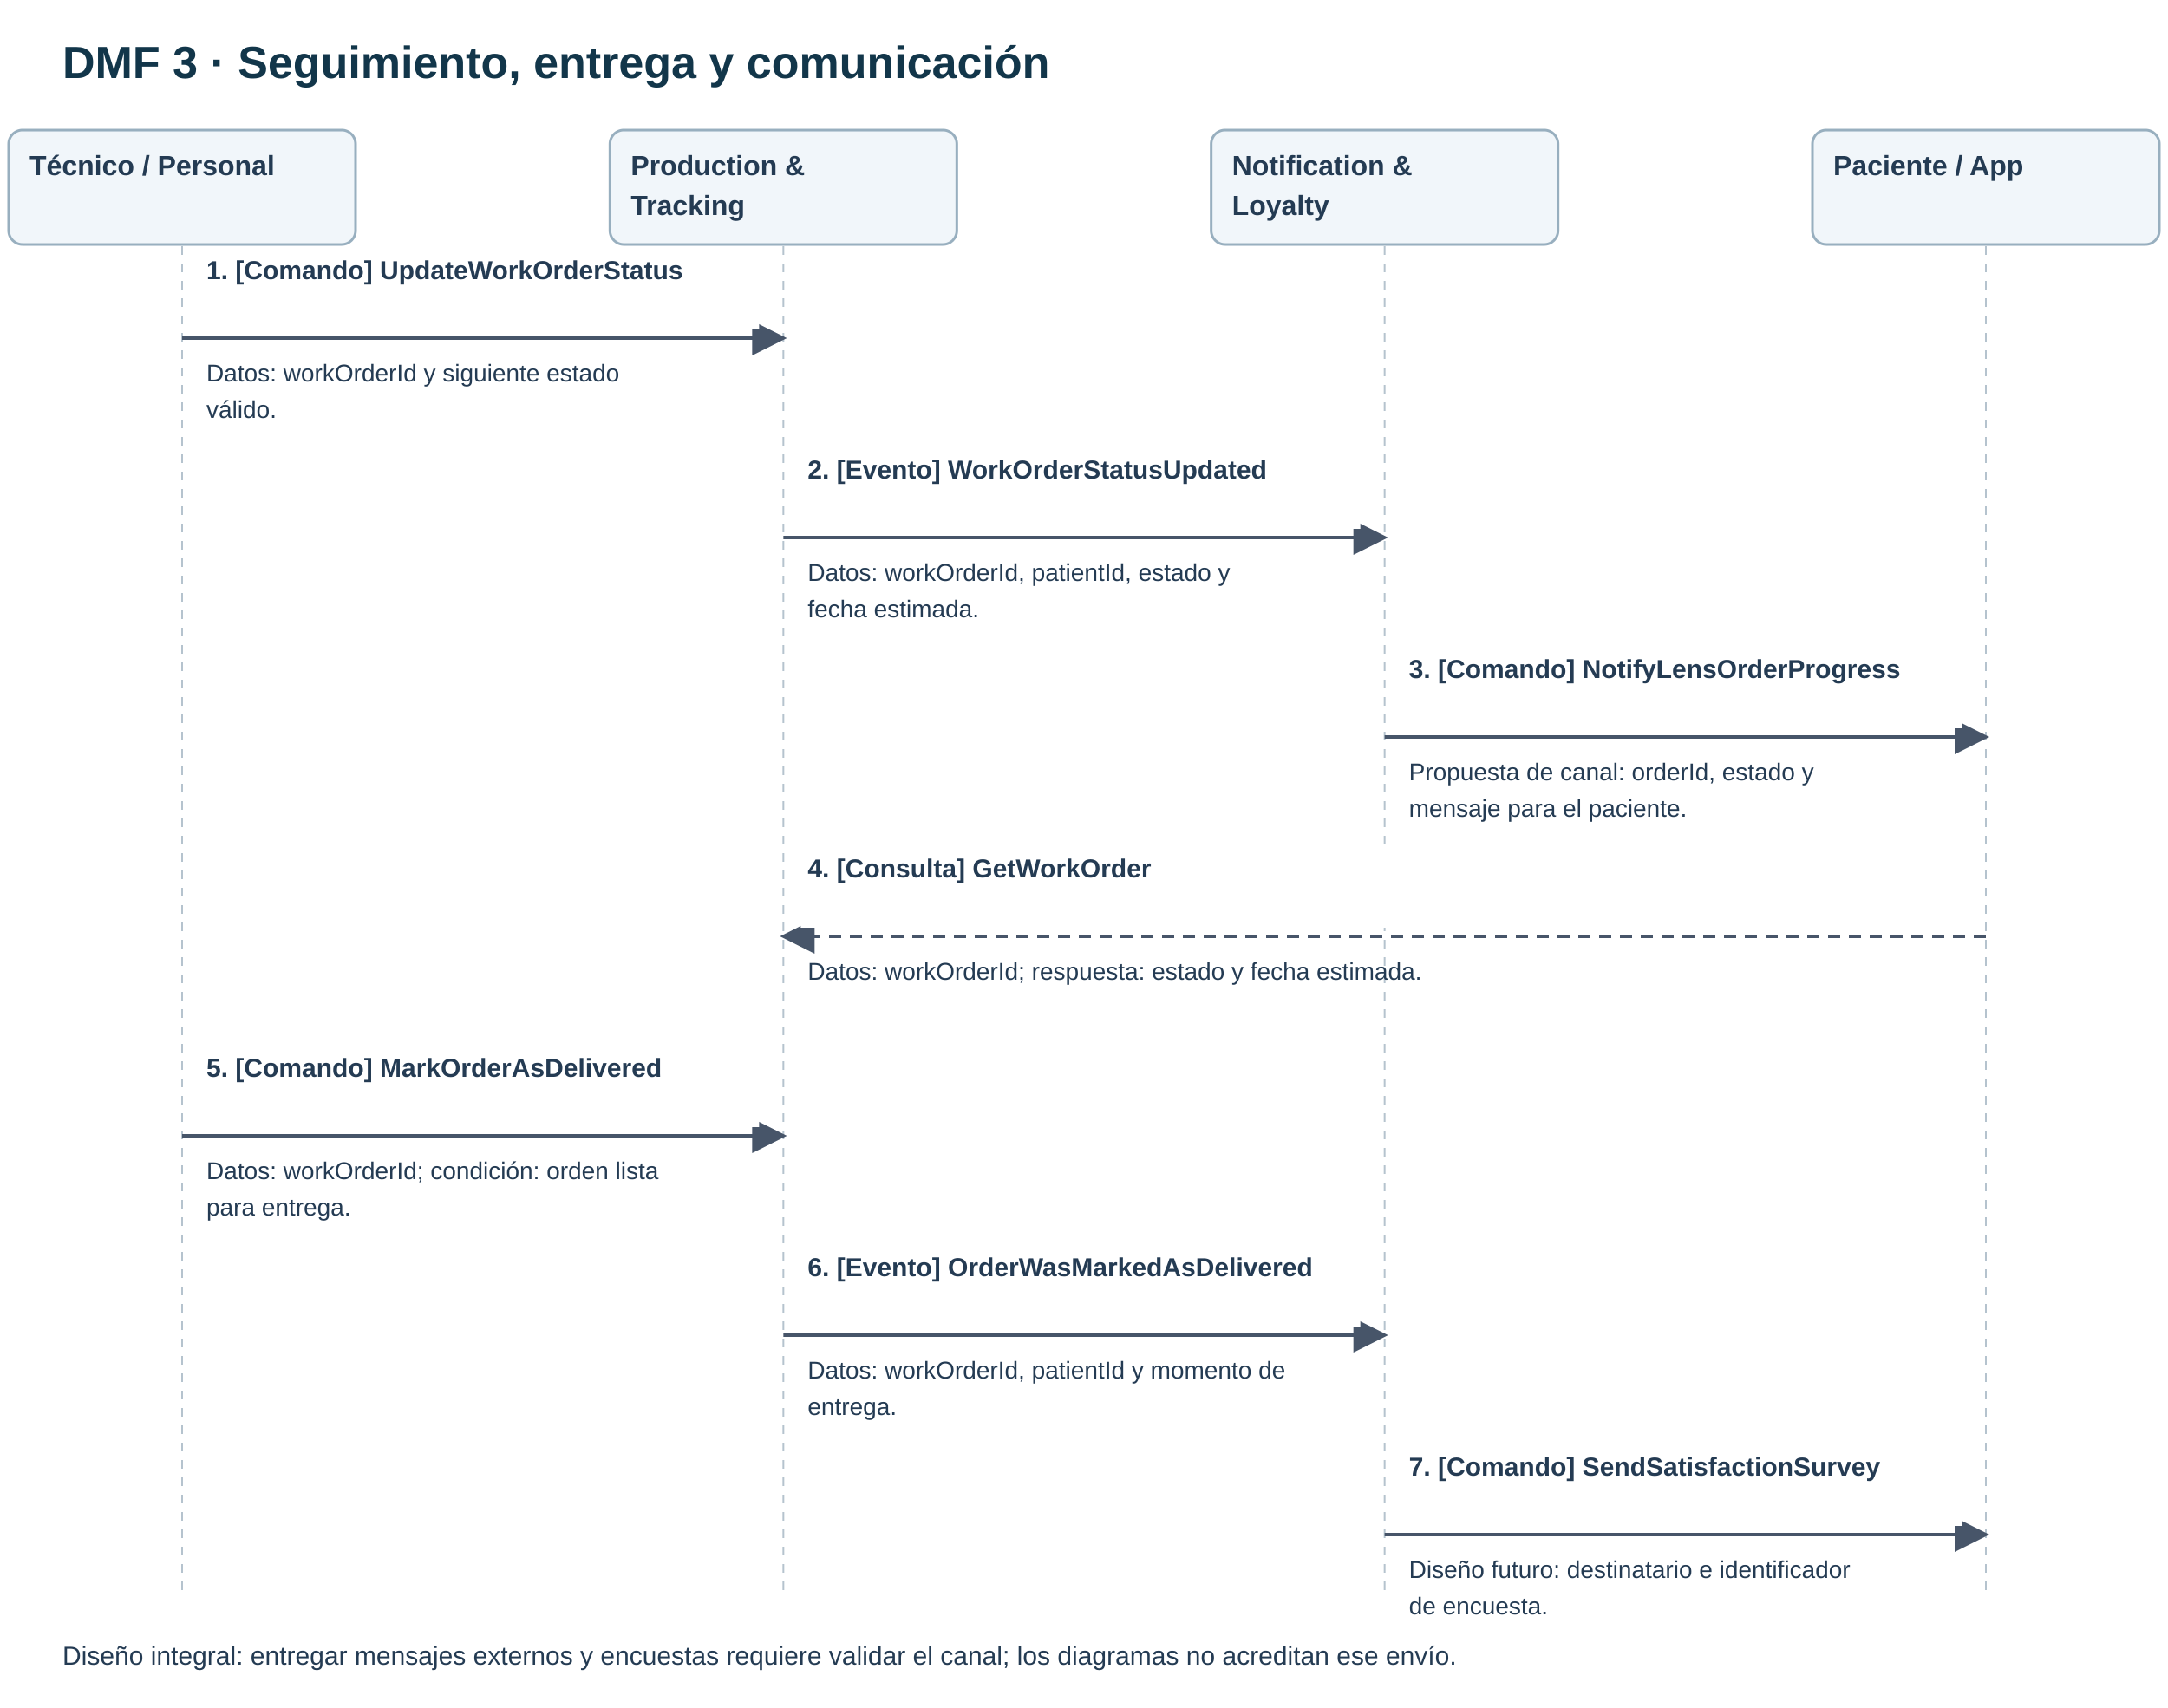
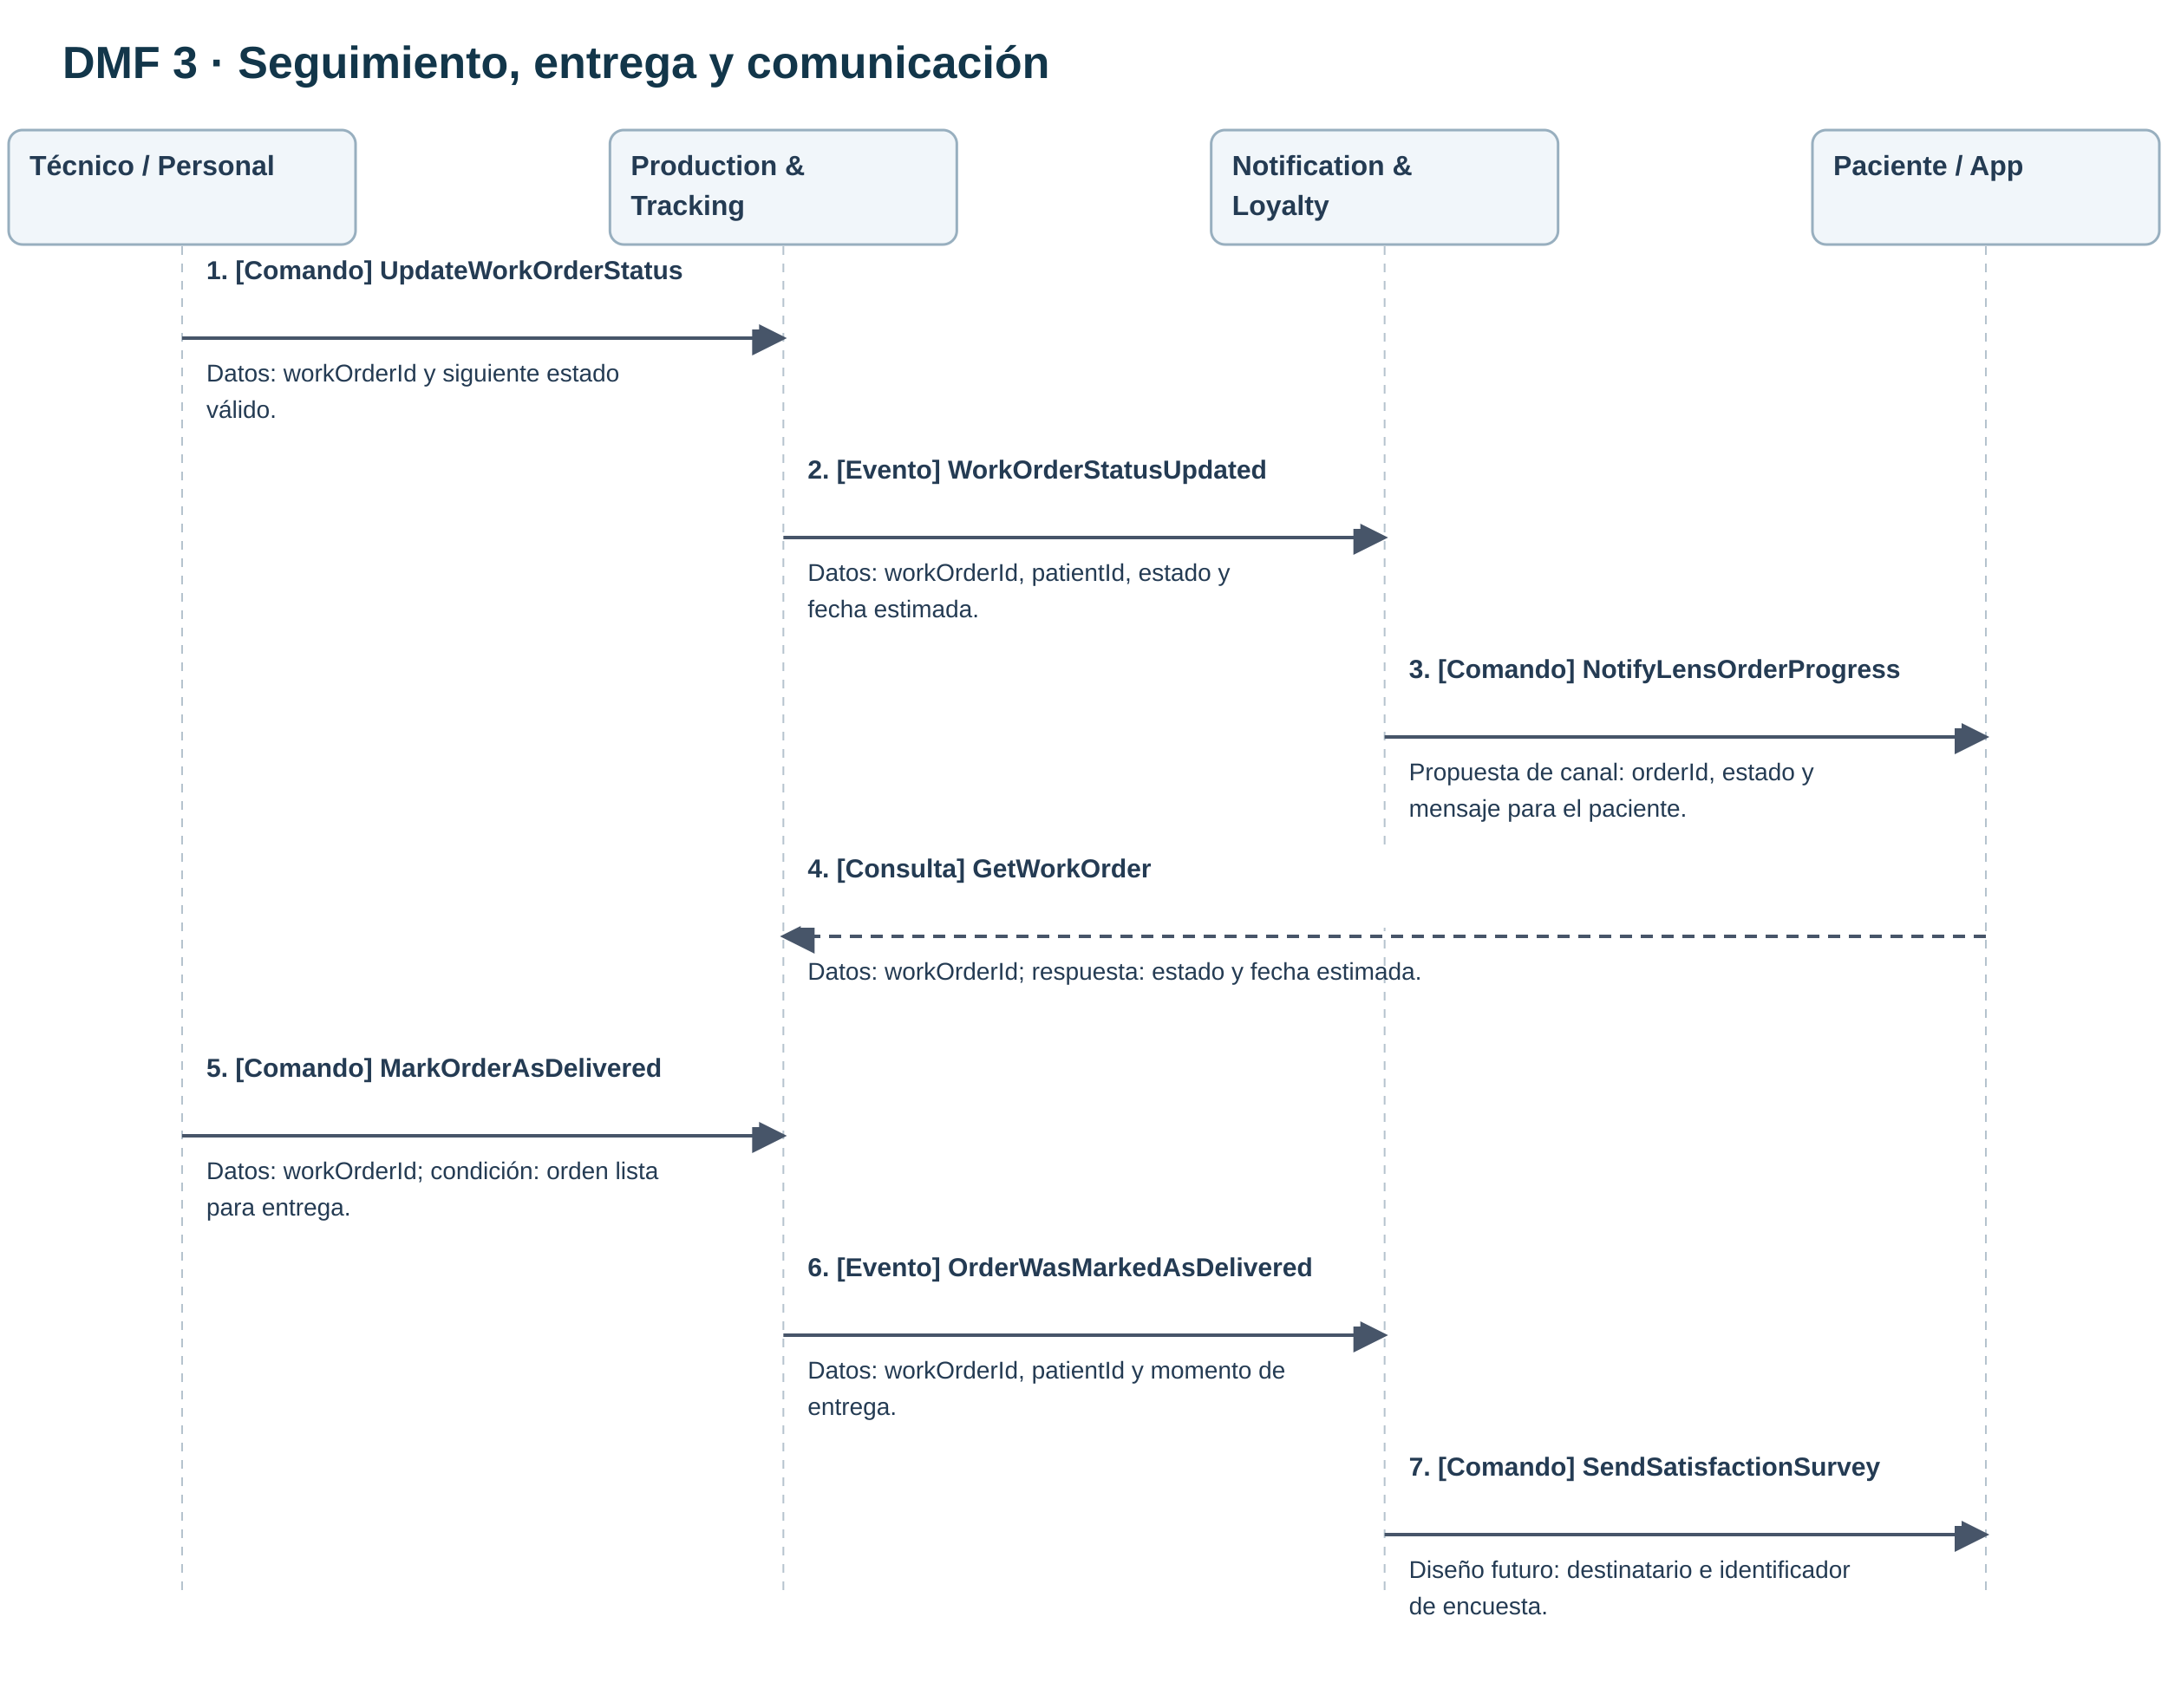
<svg xmlns="http://www.w3.org/2000/svg" width="1250" height="985" viewBox="0 0 1250 985" role="img">
  <defs>
    <marker id="arrow" markerWidth="10" markerHeight="10" refX="9" refY="5" orient="auto-start-reverse">
      <path d="M0,0 L10,5 L0,10" fill="#475569" />
    </marker>
  </defs>
  <rect width="100%" height="100%" fill="#fff" />
  <text x="36" y="45" font-family="Arial,sans-serif" font-size="26" font-weight="bold" fill="#12364a">DMF 3 · Seguimiento, entrega y comunicación</text>
  <rect x="5.0" y="75" width="200" height="66" rx="8" fill="#f1f6fa" stroke="#98afbf" stroke-width="1.5" />
  <text x="17.0" y="101" font-family="Arial,sans-serif" font-size="16" fill="#243b53" font-weight="bold">Técnico / Personal</text>
  <path d="M105.0,142 L105.0,920" stroke="#b5c3ce" stroke-dasharray="5,5" />
  <rect x="351.667" y="75" width="200" height="66" rx="8" fill="#f1f6fa" stroke="#98afbf" stroke-width="1.5" />
  <text x="363.667" y="101" font-family="Arial,sans-serif" font-size="16" fill="#243b53" font-weight="bold">Production &amp;</text>
  <text x="363.667" y="124" font-family="Arial,sans-serif" font-size="16" fill="#243b53" font-weight="bold">Tracking</text>
  <path d="M451.667,142 L451.667,920" stroke="#b5c3ce" stroke-dasharray="5,5" />
  <rect x="698.333" y="75" width="200" height="66" rx="8" fill="#f1f6fa" stroke="#98afbf" stroke-width="1.5" />
  <text x="710.333" y="101" font-family="Arial,sans-serif" font-size="16" fill="#243b53" font-weight="bold">Notification &amp;</text>
  <text x="710.333" y="124" font-family="Arial,sans-serif" font-size="16" fill="#243b53" font-weight="bold">Loyalty</text>
  <path d="M798.333,142 L798.333,920" stroke="#b5c3ce" stroke-dasharray="5,5" />
  <rect x="1045.0" y="75" width="200" height="66" rx="8" fill="#f1f6fa" stroke="#98afbf" stroke-width="1.5" />
  <text x="1057.0" y="101" font-family="Arial,sans-serif" font-size="16" fill="#243b53" font-weight="bold">Paciente / App</text>
  <path d="M1145.0,142 L1145.0,920" stroke="#b5c3ce" stroke-dasharray="5,5" />
  <path d="M105.0,195 L451.667,195" stroke="#475569" stroke-width="2" fill="none" marker-end="url(#arrow)" />
  <rect x="115.0" y="142" width="322.667" height="48" fill="white" />
  <text x="119.0" y="161" font-family="Arial,sans-serif" font-size="15" fill="#243b53" font-weight="bold">1. [Comando] UpdateWorkOrderStatus</text>
  <text x="119.0" y="220" font-family="Arial,sans-serif" font-size="14" fill="#243b53">Datos: workOrderId y siguiente estado</text>
  <text x="119.0" y="241" font-family="Arial,sans-serif" font-size="14" fill="#243b53">válido.</text>
  <path d="M451.667,310 L798.333,310" stroke="#475569" stroke-width="2" fill="none" marker-end="url(#arrow)" />
  <rect x="461.667" y="257" width="322.667" height="48" fill="white" />
  <text x="465.667" y="276" font-family="Arial,sans-serif" font-size="15" fill="#243b53" font-weight="bold">2. [Evento] WorkOrderStatusUpdated</text>
  <text x="465.667" y="335" font-family="Arial,sans-serif" font-size="14" fill="#243b53">Datos: workOrderId, patientId, estado y</text>
  <text x="465.667" y="356" font-family="Arial,sans-serif" font-size="14" fill="#243b53">fecha estimada.</text>
  <path d="M798.333,425 L1145.0,425" stroke="#475569" stroke-width="2" fill="none" marker-end="url(#arrow)" />
  <rect x="808.333" y="372" width="322.667" height="48" fill="white" />
  <text x="812.333" y="391" font-family="Arial,sans-serif" font-size="15" fill="#243b53" font-weight="bold">3. [Comando] NotifyLensOrderProgress</text>
  <text x="812.333" y="450" font-family="Arial,sans-serif" font-size="14" fill="#243b53">Propuesta de canal: orderId, estado y</text>
  <text x="812.333" y="471" font-family="Arial,sans-serif" font-size="14" fill="#243b53">mensaje para el paciente.</text>
  <path d="M1145.0,540 L451.667,540" stroke="#475569" stroke-width="2" fill="none" marker-end="url(#arrow)" stroke-dasharray="7,5" />
  <rect x="461.667" y="487" width="669.333" height="48" fill="white" />
  <text x="465.667" y="506" font-family="Arial,sans-serif" font-size="15" fill="#243b53" font-weight="bold">4. [Consulta] GetWorkOrder</text>
  <text x="465.667" y="565" font-family="Arial,sans-serif" font-size="14" fill="#243b53">Datos: workOrderId; respuesta: estado y fecha estimada.</text>
  <path d="M105.0,655 L451.667,655" stroke="#475569" stroke-width="2" fill="none" marker-end="url(#arrow)" />
  <rect x="115.0" y="602" width="322.667" height="48" fill="white" />
  <text x="119.0" y="621" font-family="Arial,sans-serif" font-size="15" fill="#243b53" font-weight="bold">5. [Comando] MarkOrderAsDelivered</text>
  <text x="119.0" y="680" font-family="Arial,sans-serif" font-size="14" fill="#243b53">Datos: workOrderId; condición: orden lista</text>
  <text x="119.0" y="701" font-family="Arial,sans-serif" font-size="14" fill="#243b53">para entrega.</text>
  <path d="M451.667,770 L798.333,770" stroke="#475569" stroke-width="2" fill="none" marker-end="url(#arrow)" />
  <rect x="461.667" y="717" width="322.667" height="48" fill="white" />
  <text x="465.667" y="736" font-family="Arial,sans-serif" font-size="15" fill="#243b53" font-weight="bold">6. [Evento] OrderWasMarkedAsDelivered</text>
  <text x="465.667" y="795" font-family="Arial,sans-serif" font-size="14" fill="#243b53">Datos: workOrderId, patientId y momento de</text>
  <text x="465.667" y="816" font-family="Arial,sans-serif" font-size="14" fill="#243b53">entrega.</text>
  <path d="M798.333,885 L1145.0,885" stroke="#475569" stroke-width="2" fill="none" marker-end="url(#arrow)" />
  <rect x="808.333" y="832" width="322.667" height="48" fill="white" />
  <text x="812.333" y="851" font-family="Arial,sans-serif" font-size="15" fill="#243b53" font-weight="bold">7. [Comando] SendSatisfactionSurvey</text>
  <text x="812.333" y="910" font-family="Arial,sans-serif" font-size="14" fill="#243b53">Diseño futuro: destinatario e identificador</text>
  <text x="812.333" y="931" font-family="Arial,sans-serif" font-size="14" fill="#243b53">de encuesta.</text>
-   <text x="36" y="960" font-family="Arial,sans-serif" font-size="15" fill="#243b53">Diseño integral: entregar mensajes externos y encuestas requiere validar el canal; los diagramas no acreditan ese envío.</text>
</svg>
